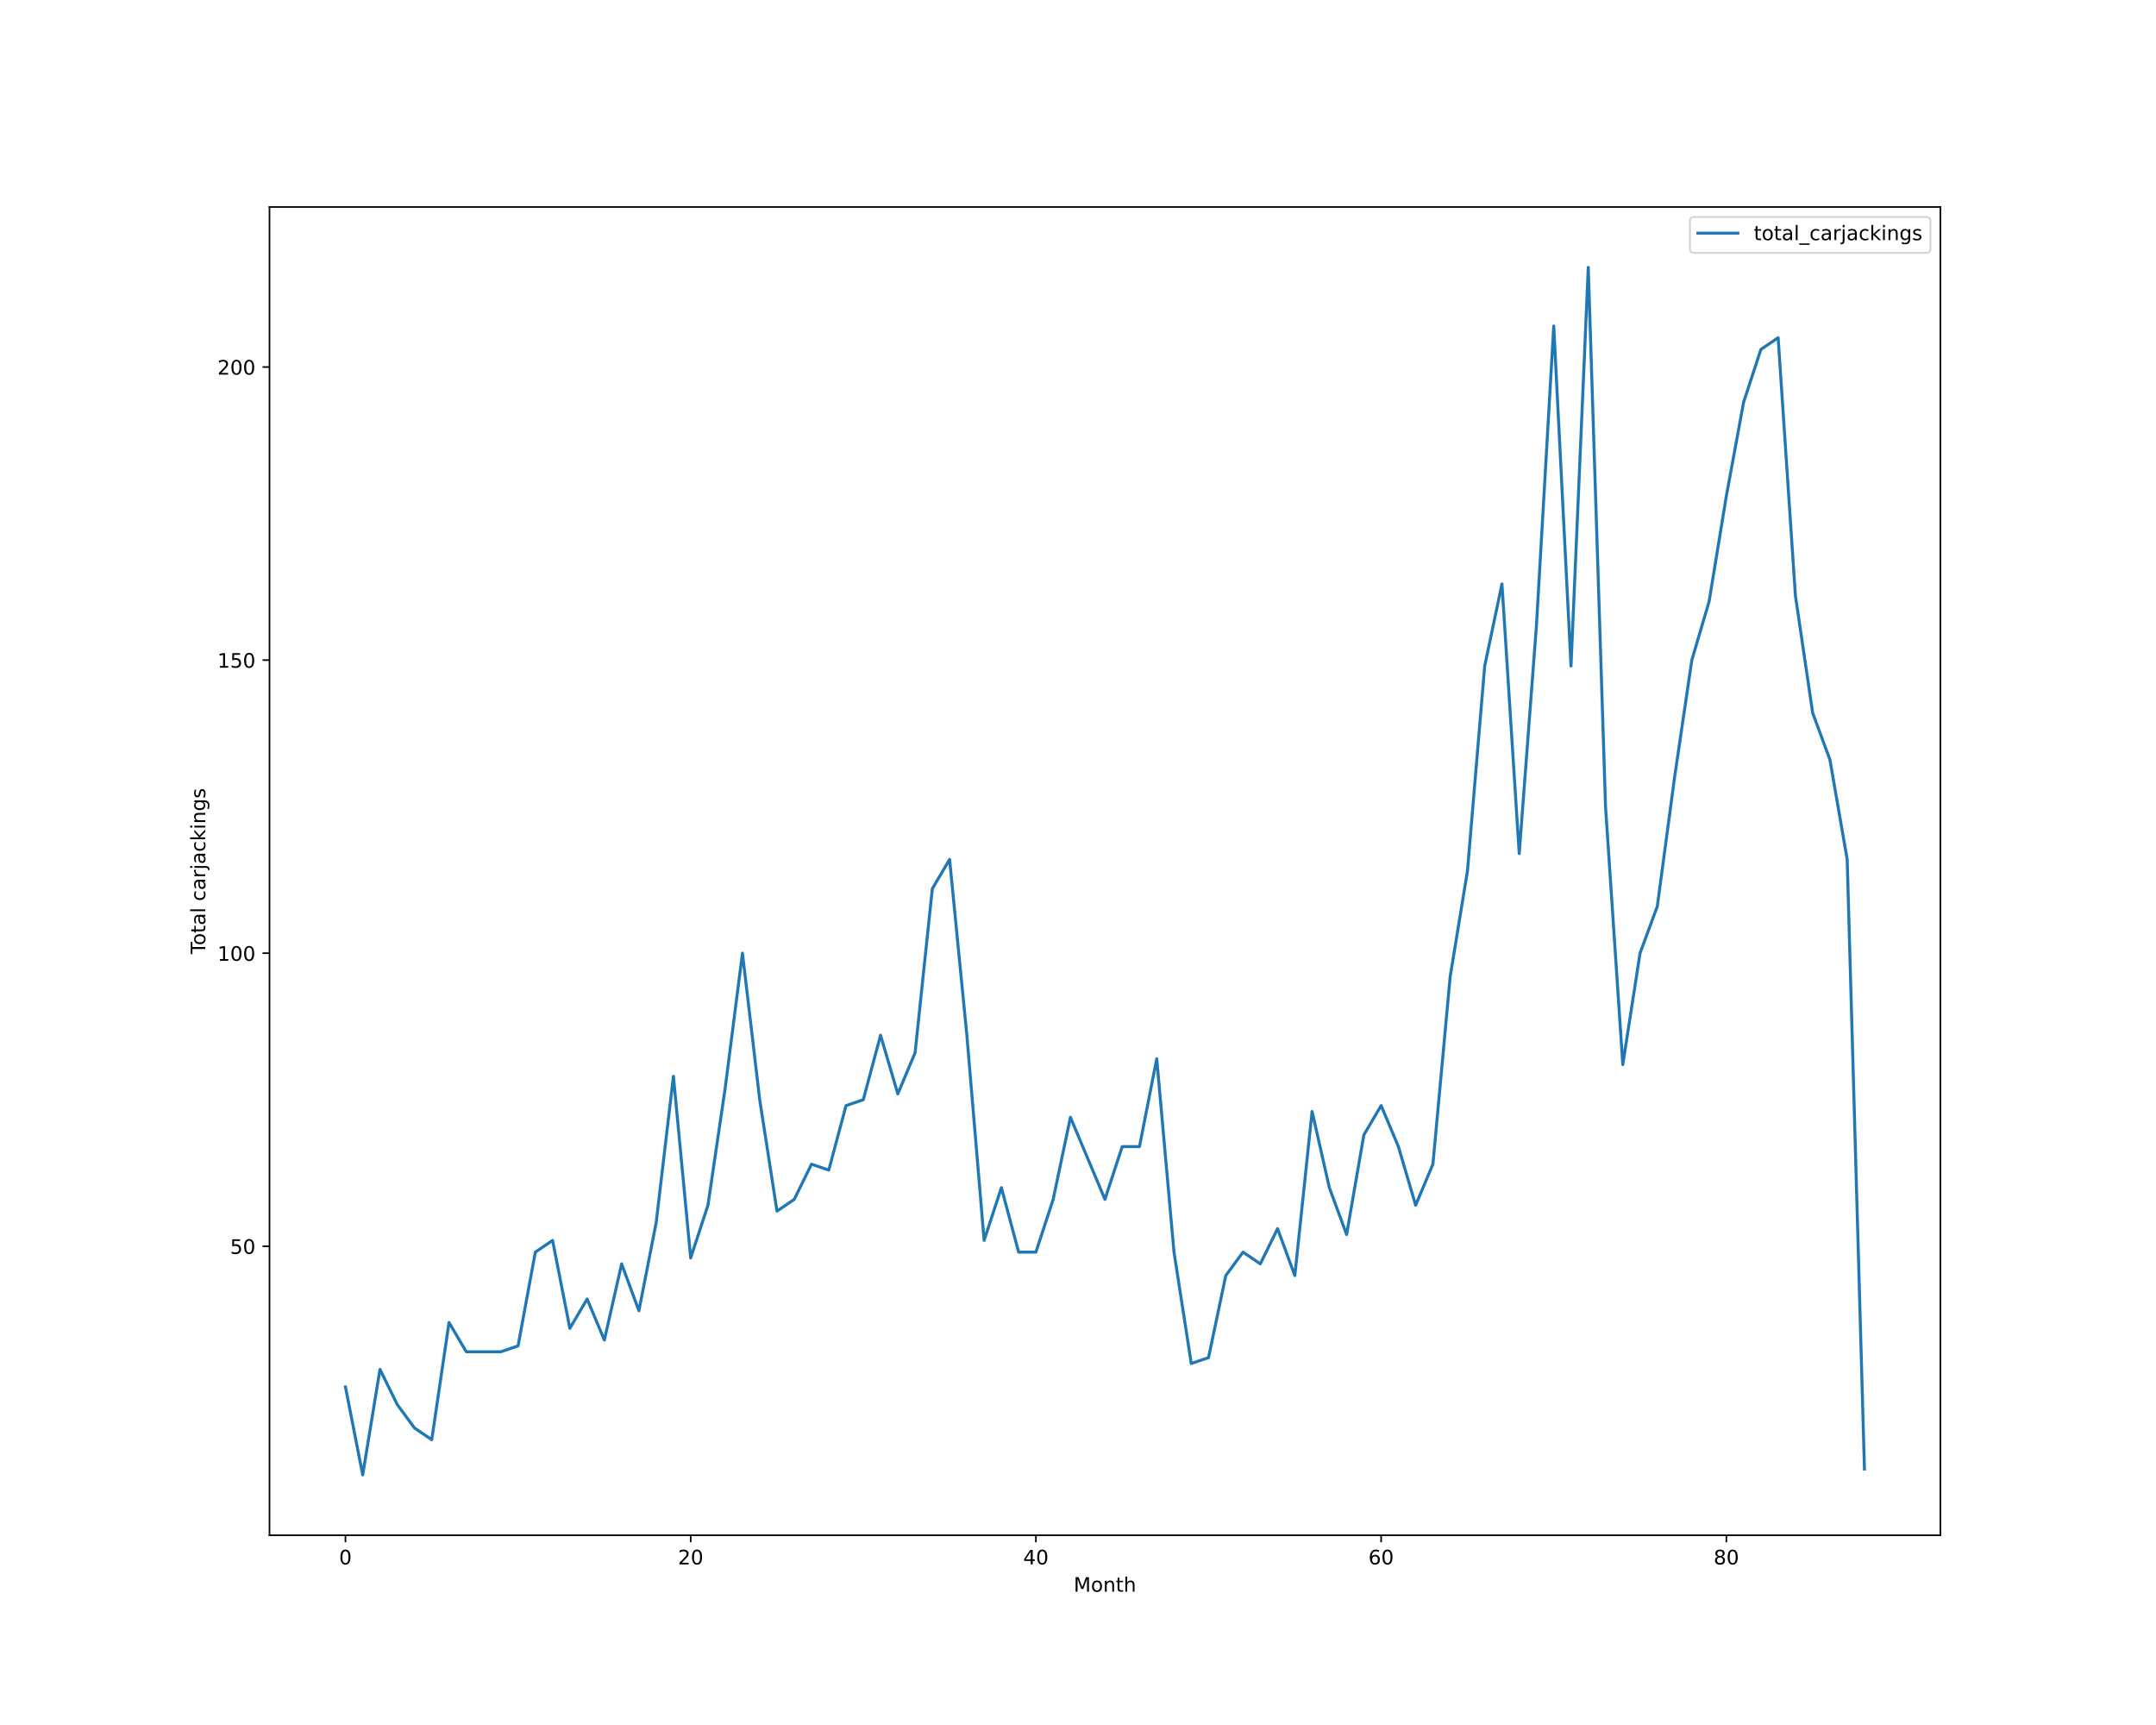
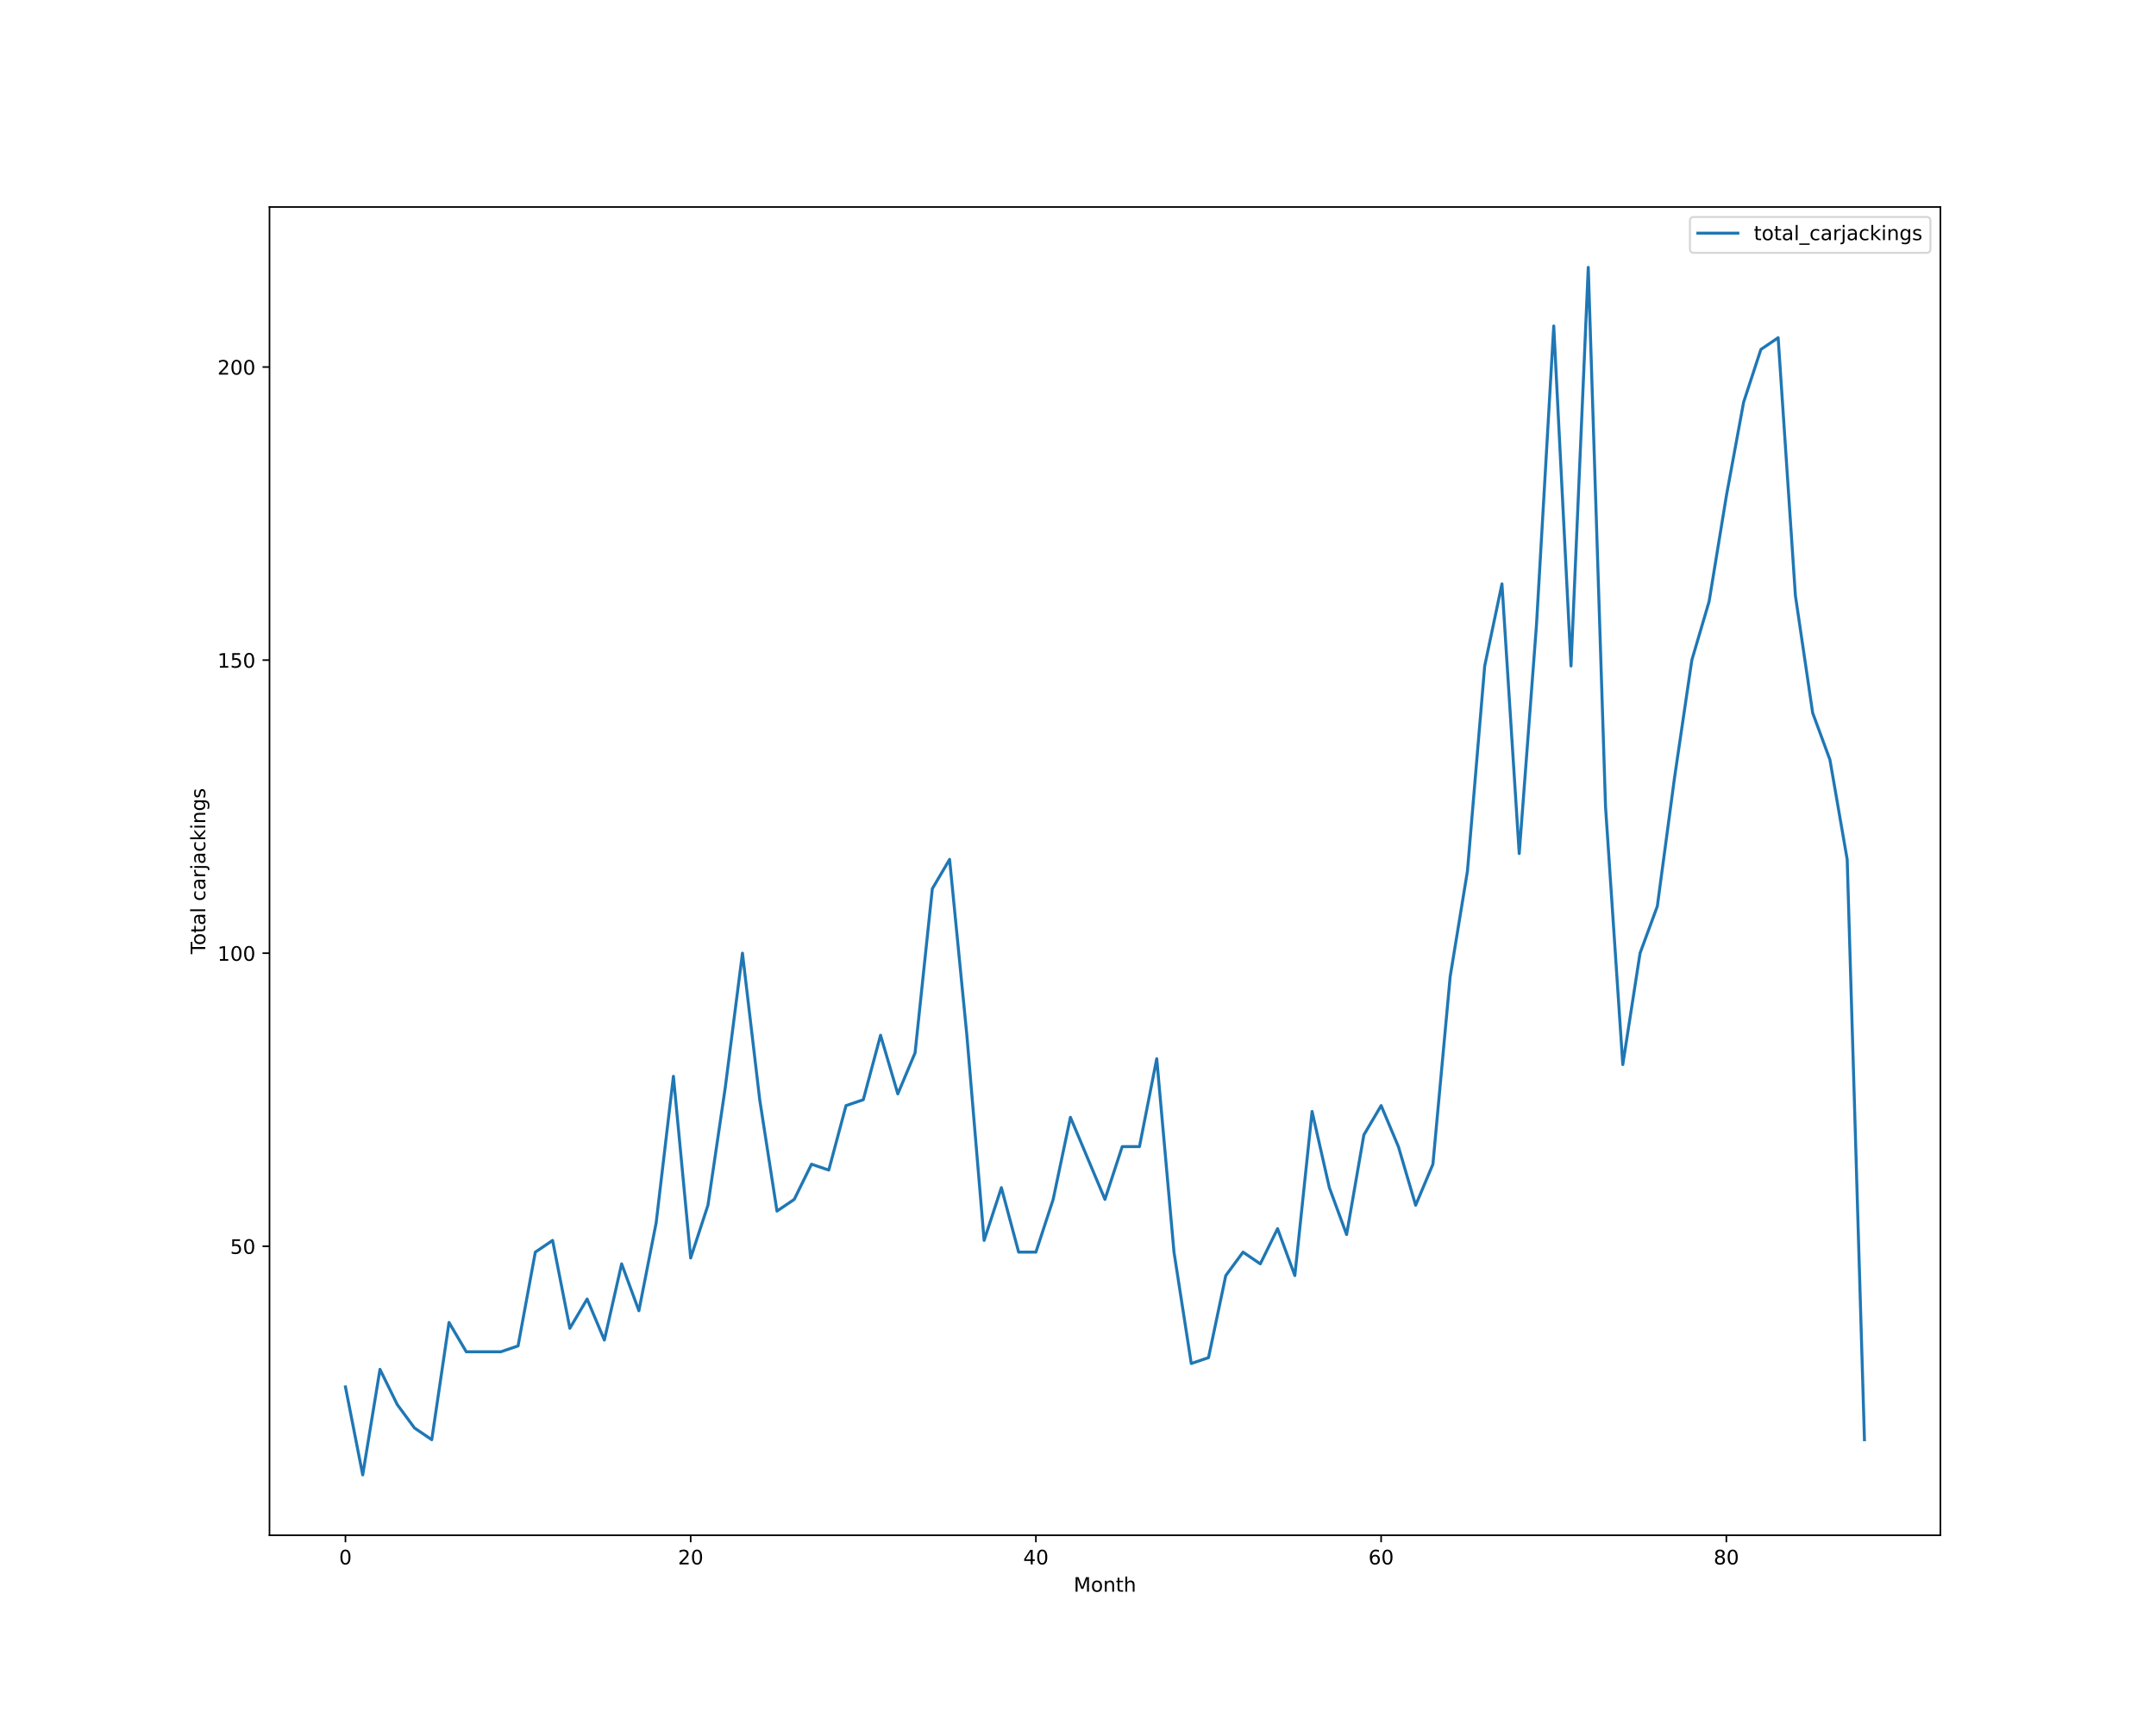
<svg xmlns="http://www.w3.org/2000/svg" xmlns:xlink="http://www.w3.org/1999/xlink" height="864pt" version="1.1" viewBox="0 0 1080 864" width="1080pt">
  <defs>
    <style type="text/css">*{stroke-linecap:butt;stroke-linejoin:round;}</style>
  </defs>
  <g id="figure_1">
    <g id="patch_1">
      <path d="M 0 864  L 1080 864  L 1080 0  L 0 0  z " style="fill:#ffffff;" />
    </g>
    <g id="axes_1">
      <g id="patch_2">
        <path d="M 135 768.96  L 972 768.96  L 972 103.68  L 135 103.68  z " style="fill:#ffffff;" />
      </g>
      <g id="matplotlib.axis_1">
        <g id="xtick_1">
          <g id="line2d_1">
            <defs>
-               <path d="M 0 0  L 0 3.5  " id="m57a203776a" style="stroke:#000000;stroke-width:0.8;" />
-             </defs>
-             <g>
-               <use style="stroke:#000000;stroke-width:0.8;" x="173.045" xlink:href="#m57a203776a" y="768.96" />
+               <path d="M 0 0  L 0 3.5  " id="ma5a60203c0" style="stroke:#000000;stroke-width:0.8;" />
+             </defs>
+             <g>
+               <use style="stroke:#000000;stroke-width:0.8;" x="173.045" xlink:href="#ma5a60203c0" y="768.96" />
            </g>
          </g>
          <g id="text_1">
            <g transform="translate(169.8642 783.5584)scale(0.1 -0.1)">
              <defs>
                <path d="M 2034 4250  Q 1547 4250 1301 3770  Q 1056 3291 1056 2328  Q 1056 1369 1301 889  Q 1547 409 2034 409  Q 2525 409 2770 889  Q 3016 1369 3016 2328  Q 3016 3291 2770 3770  Q 2525 4250 2034 4250  z M 2034 4750  Q 2819 4750 3233 4129  Q 3647 3509 3647 2328  Q 3647 1150 3233 529  Q 2819 -91 2034 -91  Q 1250 -91 836 529  Q 422 1150 422 2328  Q 422 3509 836 4129  Q 1250 4750 2034 4750  z " id="DejaVuSans-30" transform="scale(0.015625)" />
              </defs>
              <use xlink:href="#DejaVuSans-30" />
            </g>
          </g>
        </g>
        <g id="xtick_2">
          <g id="line2d_2">
            <g>
-               <use style="stroke:#000000;stroke-width:0.8;" x="345.979" xlink:href="#m57a203776a" y="768.96" />
+               <use style="stroke:#000000;stroke-width:0.8;" x="345.979" xlink:href="#ma5a60203c0" y="768.96" />
            </g>
          </g>
          <g id="text_2">
            <g transform="translate(339.6168 783.5584)scale(0.1 -0.1)">
              <defs>
                <path d="M 1228 531  L 3431 531  L 3431 0  L 469 0  L 469 531  Q 828 903 1448 1529  Q 2069 2156 2228 2338  Q 2531 2678 2651 2914  Q 2772 3150 2772 3378  Q 2772 3750 2511 3984  Q 2250 4219 1831 4219  Q 1534 4219 1204 4116  Q 875 4013 500 3803  L 500 4441  Q 881 4594 1212 4672  Q 1544 4750 1819 4750  Q 2544 4750 2975 4387  Q 3406 4025 3406 3419  Q 3406 3131 3298 2873  Q 3191 2616 2906 2266  Q 2828 2175 2409 1742  Q 1991 1309 1228 531  z " id="DejaVuSans-32" transform="scale(0.015625)" />
              </defs>
              <use xlink:href="#DejaVuSans-32" />
              <use x="63.623" xlink:href="#DejaVuSans-30" />
            </g>
          </g>
        </g>
        <g id="xtick_3">
          <g id="line2d_3">
            <g>
-               <use style="stroke:#000000;stroke-width:0.8;" x="518.913" xlink:href="#m57a203776a" y="768.96" />
+               <use style="stroke:#000000;stroke-width:0.8;" x="518.913" xlink:href="#ma5a60203c0" y="768.96" />
            </g>
          </g>
          <g id="text_3">
            <g transform="translate(512.5507 783.5584)scale(0.1 -0.1)">
              <defs>
                <path d="M 2419 4116  L 825 1625  L 2419 1625  L 2419 4116  z M 2253 4666  L 3047 4666  L 3047 1625  L 3713 1625  L 3713 1100  L 3047 1100  L 3047 0  L 2419 0  L 2419 1100  L 313 1100  L 313 1709  L 2253 4666  z " id="DejaVuSans-34" transform="scale(0.015625)" />
              </defs>
              <use xlink:href="#DejaVuSans-34" />
              <use x="63.623" xlink:href="#DejaVuSans-30" />
            </g>
          </g>
        </g>
        <g id="xtick_4">
          <g id="line2d_4">
            <g>
-               <use style="stroke:#000000;stroke-width:0.8;" x="691.847" xlink:href="#m57a203776a" y="768.96" />
+               <use style="stroke:#000000;stroke-width:0.8;" x="691.847" xlink:href="#ma5a60203c0" y="768.96" />
            </g>
          </g>
          <g id="text_4">
            <g transform="translate(685.4846 783.5584)scale(0.1 -0.1)">
              <defs>
                <path d="M 2113 2584  Q 1688 2584 1439 2293  Q 1191 2003 1191 1497  Q 1191 994 1439 701  Q 1688 409 2113 409  Q 2538 409 2786 701  Q 3034 994 3034 1497  Q 3034 2003 2786 2293  Q 2538 2584 2113 2584  z M 3366 4563  L 3366 3988  Q 3128 4100 2886 4159  Q 2644 4219 2406 4219  Q 1781 4219 1451 3797  Q 1122 3375 1075 2522  Q 1259 2794 1537 2939  Q 1816 3084 2150 3084  Q 2853 3084 3261 2657  Q 3669 2231 3669 1497  Q 3669 778 3244 343  Q 2819 -91 2113 -91  Q 1303 -91 875 529  Q 447 1150 447 2328  Q 447 3434 972 4092  Q 1497 4750 2381 4750  Q 2619 4750 2861 4703  Q 3103 4656 3366 4563  z " id="DejaVuSans-36" transform="scale(0.015625)" />
              </defs>
              <use xlink:href="#DejaVuSans-36" />
              <use x="63.623" xlink:href="#DejaVuSans-30" />
            </g>
          </g>
        </g>
        <g id="xtick_5">
          <g id="line2d_5">
            <g>
-               <use style="stroke:#000000;stroke-width:0.8;" x="864.781" xlink:href="#m57a203776a" y="768.96" />
+               <use style="stroke:#000000;stroke-width:0.8;" x="864.781" xlink:href="#ma5a60203c0" y="768.96" />
            </g>
          </g>
          <g id="text_5">
            <g transform="translate(858.4185 783.5584)scale(0.1 -0.1)">
              <defs>
                <path d="M 2034 2216  Q 1584 2216 1326 1975  Q 1069 1734 1069 1313  Q 1069 891 1326 650  Q 1584 409 2034 409  Q 2484 409 2743 651  Q 3003 894 3003 1313  Q 3003 1734 2745 1975  Q 2488 2216 2034 2216  z M 1403 2484  Q 997 2584 770 2862  Q 544 3141 544 3541  Q 544 4100 942 4425  Q 1341 4750 2034 4750  Q 2731 4750 3128 4425  Q 3525 4100 3525 3541  Q 3525 3141 3298 2862  Q 3072 2584 2669 2484  Q 3125 2378 3379 2068  Q 3634 1759 3634 1313  Q 3634 634 3220 271  Q 2806 -91 2034 -91  Q 1263 -91 848 271  Q 434 634 434 1313  Q 434 1759 690 2068  Q 947 2378 1403 2484  z M 1172 3481  Q 1172 3119 1398 2916  Q 1625 2713 2034 2713  Q 2441 2713 2670 2916  Q 2900 3119 2900 3481  Q 2900 3844 2670 4047  Q 2441 4250 2034 4250  Q 1625 4250 1398 4047  Q 1172 3844 1172 3481  z " id="DejaVuSans-38" transform="scale(0.015625)" />
              </defs>
              <use xlink:href="#DejaVuSans-38" />
              <use x="63.623" xlink:href="#DejaVuSans-30" />
            </g>
          </g>
        </g>
        <g id="text_6">
          <g transform="translate(537.8289 797.2366)scale(0.1 -0.1)">
            <defs>
              <path d="M 628 4666  L 1569 4666  L 2759 1491  L 3956 4666  L 4897 4666  L 4897 0  L 4281 0  L 4281 4097  L 3078 897  L 2444 897  L 1241 4097  L 1241 0  L 628 0  L 628 4666  z " id="DejaVuSans-4d" transform="scale(0.015625)" />
              <path d="M 1959 3097  Q 1497 3097 1228 2736  Q 959 2375 959 1747  Q 959 1119 1226 758  Q 1494 397 1959 397  Q 2419 397 2687 759  Q 2956 1122 2956 1747  Q 2956 2369 2687 2733  Q 2419 3097 1959 3097  z M 1959 3584  Q 2709 3584 3137 3096  Q 3566 2609 3566 1747  Q 3566 888 3137 398  Q 2709 -91 1959 -91  Q 1206 -91 779 398  Q 353 888 353 1747  Q 353 2609 779 3096  Q 1206 3584 1959 3584  z " id="DejaVuSans-6f" transform="scale(0.015625)" />
              <path d="M 3513 2113  L 3513 0  L 2938 0  L 2938 2094  Q 2938 2591 2744 2837  Q 2550 3084 2163 3084  Q 1697 3084 1428 2787  Q 1159 2491 1159 1978  L 1159 0  L 581 0  L 581 3500  L 1159 3500  L 1159 2956  Q 1366 3272 1645 3428  Q 1925 3584 2291 3584  Q 2894 3584 3203 3211  Q 3513 2838 3513 2113  z " id="DejaVuSans-6e" transform="scale(0.015625)" />
              <path d="M 1172 4494  L 1172 3500  L 2356 3500  L 2356 3053  L 1172 3053  L 1172 1153  Q 1172 725 1289 603  Q 1406 481 1766 481  L 2356 481  L 2356 0  L 1766 0  Q 1100 0 847 248  Q 594 497 594 1153  L 594 3053  L 172 3053  L 172 3500  L 594 3500  L 594 4494  L 1172 4494  z " id="DejaVuSans-74" transform="scale(0.015625)" />
              <path d="M 3513 2113  L 3513 0  L 2938 0  L 2938 2094  Q 2938 2591 2744 2837  Q 2550 3084 2163 3084  Q 1697 3084 1428 2787  Q 1159 2491 1159 1978  L 1159 0  L 581 0  L 581 4863  L 1159 4863  L 1159 2956  Q 1366 3272 1645 3428  Q 1925 3584 2291 3584  Q 2894 3584 3203 3211  Q 3513 2838 3513 2113  z " id="DejaVuSans-68" transform="scale(0.015625)" />
            </defs>
            <use xlink:href="#DejaVuSans-4d" />
            <use x="86.279" xlink:href="#DejaVuSans-6f" />
            <use x="147.461" xlink:href="#DejaVuSans-6e" />
            <use x="210.84" xlink:href="#DejaVuSans-74" />
            <use x="250.049" xlink:href="#DejaVuSans-68" />
          </g>
        </g>
      </g>
      <g id="matplotlib.axis_2">
        <g id="ytick_1">
          <g id="line2d_6">
            <defs>
-               <path d="M 0 0  L -3.5 0  " id="m1b938accf1" style="stroke:#000000;stroke-width:0.8;" />
-             </defs>
-             <g>
-               <use style="stroke:#000000;stroke-width:0.8;" x="135" xlink:href="#m1b938accf1" y="624.219" />
+               <path d="M 0 0  L -3.5 0  " id="m3fbd2623a7" style="stroke:#000000;stroke-width:0.8;" />
+             </defs>
+             <g>
+               <use style="stroke:#000000;stroke-width:0.8;" x="135" xlink:href="#m3fbd2623a7" y="624.219" />
            </g>
          </g>
          <g id="text_7">
            <g transform="translate(115.275 628.0182)scale(0.1 -0.1)">
              <defs>
                <path d="M 691 4666  L 3169 4666  L 3169 4134  L 1269 4134  L 1269 2991  Q 1406 3038 1543 3061  Q 1681 3084 1819 3084  Q 2600 3084 3056 2656  Q 3513 2228 3513 1497  Q 3513 744 3044 326  Q 2575 -91 1722 -91  Q 1428 -91 1123 -41  Q 819 9 494 109  L 494 744  Q 775 591 1075 516  Q 1375 441 1709 441  Q 2250 441 2565 725  Q 2881 1009 2881 1497  Q 2881 1984 2565 2268  Q 2250 2553 1709 2553  Q 1456 2553 1204 2497  Q 953 2441 691 2322  L 691 4666  z " id="DejaVuSans-35" transform="scale(0.015625)" />
              </defs>
              <use xlink:href="#DejaVuSans-35" />
              <use x="63.623" xlink:href="#DejaVuSans-30" />
            </g>
          </g>
        </g>
        <g id="ytick_2">
          <g id="line2d_7">
            <g>
-               <use style="stroke:#000000;stroke-width:0.8;" x="135" xlink:href="#m1b938accf1" y="477.423" />
+               <use style="stroke:#000000;stroke-width:0.8;" x="135" xlink:href="#m3fbd2623a7" y="477.423" />
            </g>
          </g>
          <g id="text_8">
            <g transform="translate(108.9125 481.2221)scale(0.1 -0.1)">
              <defs>
                <path d="M 794 531  L 1825 531  L 1825 4091  L 703 3866  L 703 4441  L 1819 4666  L 2450 4666  L 2450 531  L 3481 531  L 3481 0  L 794 0  L 794 531  z " id="DejaVuSans-31" transform="scale(0.015625)" />
              </defs>
              <use xlink:href="#DejaVuSans-31" />
              <use x="63.623" xlink:href="#DejaVuSans-30" />
              <use x="127.246" xlink:href="#DejaVuSans-30" />
            </g>
          </g>
        </g>
        <g id="ytick_3">
          <g id="line2d_8">
            <g>
-               <use style="stroke:#000000;stroke-width:0.8;" x="135" xlink:href="#m1b938accf1" y="330.627" />
+               <use style="stroke:#000000;stroke-width:0.8;" x="135" xlink:href="#m3fbd2623a7" y="330.627" />
            </g>
          </g>
          <g id="text_9">
            <g transform="translate(108.9125 334.426)scale(0.1 -0.1)">
              <use xlink:href="#DejaVuSans-31" />
              <use x="63.623" xlink:href="#DejaVuSans-35" />
              <use x="127.246" xlink:href="#DejaVuSans-30" />
            </g>
          </g>
        </g>
        <g id="ytick_4">
          <g id="line2d_9">
            <g>
-               <use style="stroke:#000000;stroke-width:0.8;" x="135" xlink:href="#m1b938accf1" y="183.831" />
+               <use style="stroke:#000000;stroke-width:0.8;" x="135" xlink:href="#m3fbd2623a7" y="183.831" />
            </g>
          </g>
          <g id="text_10">
            <g transform="translate(108.9125 187.6299)scale(0.1 -0.1)">
              <use xlink:href="#DejaVuSans-32" />
              <use x="63.623" xlink:href="#DejaVuSans-30" />
              <use x="127.246" xlink:href="#DejaVuSans-30" />
            </g>
          </g>
        </g>
        <g id="text_11">
          <g transform="translate(102.8328 477.8888)rotate(-90)scale(0.1 -0.1)">
            <defs>
              <path d="M -19 4666  L 3928 4666  L 3928 4134  L 2272 4134  L 2272 0  L 1638 0  L 1638 4134  L -19 4134  L -19 4666  z " id="DejaVuSans-54" transform="scale(0.015625)" />
              <path d="M 2194 1759  Q 1497 1759 1228 1600  Q 959 1441 959 1056  Q 959 750 1161 570  Q 1363 391 1709 391  Q 2188 391 2477 730  Q 2766 1069 2766 1631  L 2766 1759  L 2194 1759  z M 3341 1997  L 3341 0  L 2766 0  L 2766 531  Q 2569 213 2275 61  Q 1981 -91 1556 -91  Q 1019 -91 701 211  Q 384 513 384 1019  Q 384 1609 779 1909  Q 1175 2209 1959 2209  L 2766 2209  L 2766 2266  Q 2766 2663 2505 2880  Q 2244 3097 1772 3097  Q 1472 3097 1187 3025  Q 903 2953 641 2809  L 641 3341  Q 956 3463 1253 3523  Q 1550 3584 1831 3584  Q 2591 3584 2966 3190  Q 3341 2797 3341 1997  z " id="DejaVuSans-61" transform="scale(0.015625)" />
              <path d="M 603 4863  L 1178 4863  L 1178 0  L 603 0  L 603 4863  z " id="DejaVuSans-6c" transform="scale(0.015625)" />
              <path id="DejaVuSans-20" transform="scale(0.015625)" />
              <path d="M 3122 3366  L 3122 2828  Q 2878 2963 2633 3030  Q 2388 3097 2138 3097  Q 1578 3097 1268 2742  Q 959 2388 959 1747  Q 959 1106 1268 751  Q 1578 397 2138 397  Q 2388 397 2633 464  Q 2878 531 3122 666  L 3122 134  Q 2881 22 2623 -34  Q 2366 -91 2075 -91  Q 1284 -91 818 406  Q 353 903 353 1747  Q 353 2603 823 3093  Q 1294 3584 2113 3584  Q 2378 3584 2631 3529  Q 2884 3475 3122 3366  z " id="DejaVuSans-63" transform="scale(0.015625)" />
              <path d="M 2631 2963  Q 2534 3019 2420 3045  Q 2306 3072 2169 3072  Q 1681 3072 1420 2755  Q 1159 2438 1159 1844  L 1159 0  L 581 0  L 581 3500  L 1159 3500  L 1159 2956  Q 1341 3275 1631 3429  Q 1922 3584 2338 3584  Q 2397 3584 2469 3576  Q 2541 3569 2628 3553  L 2631 2963  z " id="DejaVuSans-72" transform="scale(0.015625)" />
              <path d="M 603 3500  L 1178 3500  L 1178 -63  Q 1178 -731 923 -1031  Q 669 -1331 103 -1331  L -116 -1331  L -116 -844  L 38 -844  Q 366 -844 484 -692  Q 603 -541 603 -63  L 603 3500  z M 603 4863  L 1178 4863  L 1178 4134  L 603 4134  L 603 4863  z " id="DejaVuSans-6a" transform="scale(0.015625)" />
              <path d="M 581 4863  L 1159 4863  L 1159 1991  L 2875 3500  L 3609 3500  L 1753 1863  L 3688 0  L 2938 0  L 1159 1709  L 1159 0  L 581 0  L 581 4863  z " id="DejaVuSans-6b" transform="scale(0.015625)" />
              <path d="M 603 3500  L 1178 3500  L 1178 0  L 603 0  L 603 3500  z M 603 4863  L 1178 4863  L 1178 4134  L 603 4134  L 603 4863  z " id="DejaVuSans-69" transform="scale(0.015625)" />
              <path d="M 2906 1791  Q 2906 2416 2648 2759  Q 2391 3103 1925 3103  Q 1463 3103 1205 2759  Q 947 2416 947 1791  Q 947 1169 1205 825  Q 1463 481 1925 481  Q 2391 481 2648 825  Q 2906 1169 2906 1791  z M 3481 434  Q 3481 -459 3084 -895  Q 2688 -1331 1869 -1331  Q 1566 -1331 1297 -1286  Q 1028 -1241 775 -1147  L 775 -588  Q 1028 -725 1275 -790  Q 1522 -856 1778 -856  Q 2344 -856 2625 -561  Q 2906 -266 2906 331  L 2906 616  Q 2728 306 2450 153  Q 2172 0 1784 0  Q 1141 0 747 490  Q 353 981 353 1791  Q 353 2603 747 3093  Q 1141 3584 1784 3584  Q 2172 3584 2450 3431  Q 2728 3278 2906 2969  L 2906 3500  L 3481 3500  L 3481 434  z " id="DejaVuSans-67" transform="scale(0.015625)" />
              <path d="M 2834 3397  L 2834 2853  Q 2591 2978 2328 3040  Q 2066 3103 1784 3103  Q 1356 3103 1142 2972  Q 928 2841 928 2578  Q 928 2378 1081 2264  Q 1234 2150 1697 2047  L 1894 2003  Q 2506 1872 2764 1633  Q 3022 1394 3022 966  Q 3022 478 2636 193  Q 2250 -91 1575 -91  Q 1294 -91 989 -36  Q 684 19 347 128  L 347 722  Q 666 556 975 473  Q 1284 391 1588 391  Q 1994 391 2212 530  Q 2431 669 2431 922  Q 2431 1156 2273 1281  Q 2116 1406 1581 1522  L 1381 1569  Q 847 1681 609 1914  Q 372 2147 372 2553  Q 372 3047 722 3315  Q 1072 3584 1716 3584  Q 2034 3584 2315 3537  Q 2597 3491 2834 3397  z " id="DejaVuSans-73" transform="scale(0.015625)" />
            </defs>
            <use xlink:href="#DejaVuSans-54" />
            <use x="44.084" xlink:href="#DejaVuSans-6f" />
            <use x="105.266" xlink:href="#DejaVuSans-74" />
            <use x="144.475" xlink:href="#DejaVuSans-61" />
            <use x="205.754" xlink:href="#DejaVuSans-6c" />
            <use x="233.537" xlink:href="#DejaVuSans-20" />
            <use x="265.324" xlink:href="#DejaVuSans-63" />
            <use x="320.305" xlink:href="#DejaVuSans-61" />
            <use x="381.584" xlink:href="#DejaVuSans-72" />
            <use x="422.697" xlink:href="#DejaVuSans-6a" />
            <use x="450.48" xlink:href="#DejaVuSans-61" />
            <use x="511.76" xlink:href="#DejaVuSans-63" />
            <use x="566.74" xlink:href="#DejaVuSans-6b" />
            <use x="624.65" xlink:href="#DejaVuSans-69" />
            <use x="652.434" xlink:href="#DejaVuSans-6e" />
            <use x="715.812" xlink:href="#DejaVuSans-67" />
            <use x="779.289" xlink:href="#DejaVuSans-73" />
          </g>
        </g>
      </g>
      <g id="line2d_10">
-         <path clip-path="url(#p8347949c19)" d="M 173.045 694.681  L 181.692 738.72  L 190.339 685.873  L 198.986 703.489  L 207.632 715.233  L 216.279 721.104  L 224.926 662.386  L 233.572 677.066  L 242.219 677.066  L 250.866 677.066  L 259.512 674.13  L 268.159 627.155  L 276.806 621.283  L 285.452 665.322  L 294.099 650.642  L 302.746 671.194  L 311.393 633.027  L 320.039 656.514  L 328.686 612.475  L 337.333 539.077  L 345.979 630.091  L 354.626 603.668  L 363.273 544.949  L 371.919 477.423  L 380.566 550.821  L 389.213 606.603  L 397.86 600.732  L 406.506 583.116  L 415.153 586.052  L 423.8 553.757  L 432.446 550.821  L 441.093 518.526  L 449.74 547.885  L 458.386 527.334  L 467.033 445.128  L 475.68 430.448  L 484.326 518.526  L 492.973 621.283  L 501.62 594.86  L 510.267 627.155  L 518.913 627.155  L 527.56 600.732  L 536.207 559.629  L 544.853 580.18  L 553.5 600.732  L 562.147 574.308  L 570.793 574.308  L 579.44 530.27  L 588.087 627.155  L 596.733 682.937  L 605.38 680.002  L 614.027 638.899  L 622.674 627.155  L 631.32 633.027  L 639.967 615.411  L 648.614 638.899  L 657.26 556.693  L 665.907 594.86  L 674.554 618.347  L 683.2 568.437  L 691.847 553.757  L 700.494 574.308  L 709.14 603.668  L 717.787 583.116  L 726.434 489.167  L 735.081 436.32  L 743.727 333.563  L 752.374 292.46  L 761.021 427.512  L 769.667 313.011  L 778.314 163.279  L 786.961 333.563  L 795.607 133.92  L 804.254 404.025  L 812.901 533.205  L 821.548 477.423  L 830.194 453.936  L 838.841 389.345  L 847.488 330.627  L 856.134 301.268  L 864.781 248.421  L 873.428 201.446  L 882.074 175.023  L 890.721 169.151  L 899.368 298.332  L 908.014 357.05  L 916.661 380.537  L 925.308 430.448  L 933.955 735.784  " style="fill:none;stroke:#1f77b4;stroke-linecap:square;stroke-width:1.5;" />
+         <path clip-path="url(#p7487b1bc8f)" d="M 173.045 694.681  L 181.692 738.72  L 190.339 685.873  L 198.986 703.489  L 207.632 715.233  L 216.279 721.104  L 224.926 662.386  L 233.572 677.066  L 242.219 677.066  L 250.866 677.066  L 259.512 674.13  L 268.159 627.155  L 276.806 621.283  L 285.452 665.322  L 294.099 650.642  L 302.746 671.194  L 311.393 633.027  L 320.039 656.514  L 328.686 612.475  L 337.333 539.077  L 345.979 630.091  L 354.626 603.668  L 363.273 544.949  L 371.919 477.423  L 380.566 550.821  L 389.213 606.603  L 397.86 600.732  L 406.506 583.116  L 415.153 586.052  L 423.8 553.757  L 432.446 550.821  L 441.093 518.526  L 449.74 547.885  L 458.386 527.334  L 467.033 445.128  L 475.68 430.448  L 484.326 518.526  L 492.973 621.283  L 501.62 594.86  L 510.267 627.155  L 518.913 627.155  L 527.56 600.732  L 536.207 559.629  L 544.853 580.18  L 553.5 600.732  L 562.147 574.308  L 570.793 574.308  L 579.44 530.27  L 588.087 627.155  L 596.733 682.937  L 605.38 680.002  L 614.027 638.899  L 622.674 627.155  L 631.32 633.027  L 639.967 615.411  L 648.614 638.899  L 657.26 556.693  L 665.907 594.86  L 674.554 618.347  L 683.2 568.437  L 691.847 553.757  L 700.494 574.308  L 709.14 603.668  L 717.787 583.116  L 726.434 489.167  L 735.081 436.32  L 743.727 333.563  L 752.374 292.46  L 761.021 427.512  L 769.667 313.011  L 778.314 163.279  L 786.961 333.563  L 795.607 133.92  L 804.254 404.025  L 812.901 533.205  L 821.548 477.423  L 830.194 453.936  L 838.841 389.345  L 847.488 330.627  L 856.134 301.268  L 864.781 248.421  L 873.428 201.446  L 882.074 175.023  L 890.721 169.151  L 899.368 298.332  L 908.014 357.05  L 916.661 380.537  L 925.308 430.448  L 933.955 721.104  " style="fill:none;stroke:#1f77b4;stroke-linecap:square;stroke-width:1.5;" />
      </g>
      <g id="patch_3">
        <path d="M 135 768.96  L 135 103.68  " style="fill:none;stroke:#000000;stroke-linecap:square;stroke-linejoin:miter;stroke-width:0.8;" />
      </g>
      <g id="patch_4">
        <path d="M 972 768.96  L 972 103.68  " style="fill:none;stroke:#000000;stroke-linecap:square;stroke-linejoin:miter;stroke-width:0.8;" />
      </g>
      <g id="patch_5">
        <path d="M 135 768.96  L 972 768.96  " style="fill:none;stroke:#000000;stroke-linecap:square;stroke-linejoin:miter;stroke-width:0.8;" />
      </g>
      <g id="patch_6">
        <path d="M 135 103.68  L 972 103.68  " style="fill:none;stroke:#000000;stroke-linecap:square;stroke-linejoin:miter;stroke-width:0.8;" />
      </g>
      <g id="legend_1">
        <g id="patch_7">
          <path d="M 848.528 126.636  L 965 126.636  Q 967 126.636 967 124.636  L 967 110.68  Q 967 108.68 965 108.68  L 848.528 108.68  Q 846.528 108.68 846.528 110.68  L 846.528 124.636  Q 846.528 126.636 848.528 126.636  z " style="fill:#ffffff;opacity:0.8;stroke:#cccccc;stroke-linejoin:miter;" />
        </g>
        <g id="line2d_11">
          <path d="M 850.528 116.778  L 870.528 116.778  " style="fill:none;stroke:#1f77b4;stroke-linecap:square;stroke-width:1.5;" />
        </g>
        <g id="line2d_12" />
        <g id="text_12">
          <g transform="translate(878.5281 120.2784)scale(0.1 -0.1)">
            <defs>
              <path d="M 3263 -1063  L 3263 -1509  L -63 -1509  L -63 -1063  L 3263 -1063  z " id="DejaVuSans-5f" transform="scale(0.015625)" />
            </defs>
            <use xlink:href="#DejaVuSans-74" />
            <use x="39.209" xlink:href="#DejaVuSans-6f" />
            <use x="100.391" xlink:href="#DejaVuSans-74" />
            <use x="139.6" xlink:href="#DejaVuSans-61" />
            <use x="200.879" xlink:href="#DejaVuSans-6c" />
            <use x="228.662" xlink:href="#DejaVuSans-5f" />
            <use x="278.662" xlink:href="#DejaVuSans-63" />
            <use x="333.643" xlink:href="#DejaVuSans-61" />
            <use x="394.922" xlink:href="#DejaVuSans-72" />
            <use x="436.035" xlink:href="#DejaVuSans-6a" />
            <use x="463.818" xlink:href="#DejaVuSans-61" />
            <use x="525.098" xlink:href="#DejaVuSans-63" />
            <use x="580.078" xlink:href="#DejaVuSans-6b" />
            <use x="637.988" xlink:href="#DejaVuSans-69" />
            <use x="665.771" xlink:href="#DejaVuSans-6e" />
            <use x="729.15" xlink:href="#DejaVuSans-67" />
            <use x="792.627" xlink:href="#DejaVuSans-73" />
          </g>
        </g>
      </g>
    </g>
  </g>
  <defs>
-     <clipPath id="p8347949c19">
+     <clipPath id="p7487b1bc8f">
      <rect height="665.28" width="837" x="135" y="103.68" />
    </clipPath>
  </defs>
</svg>
